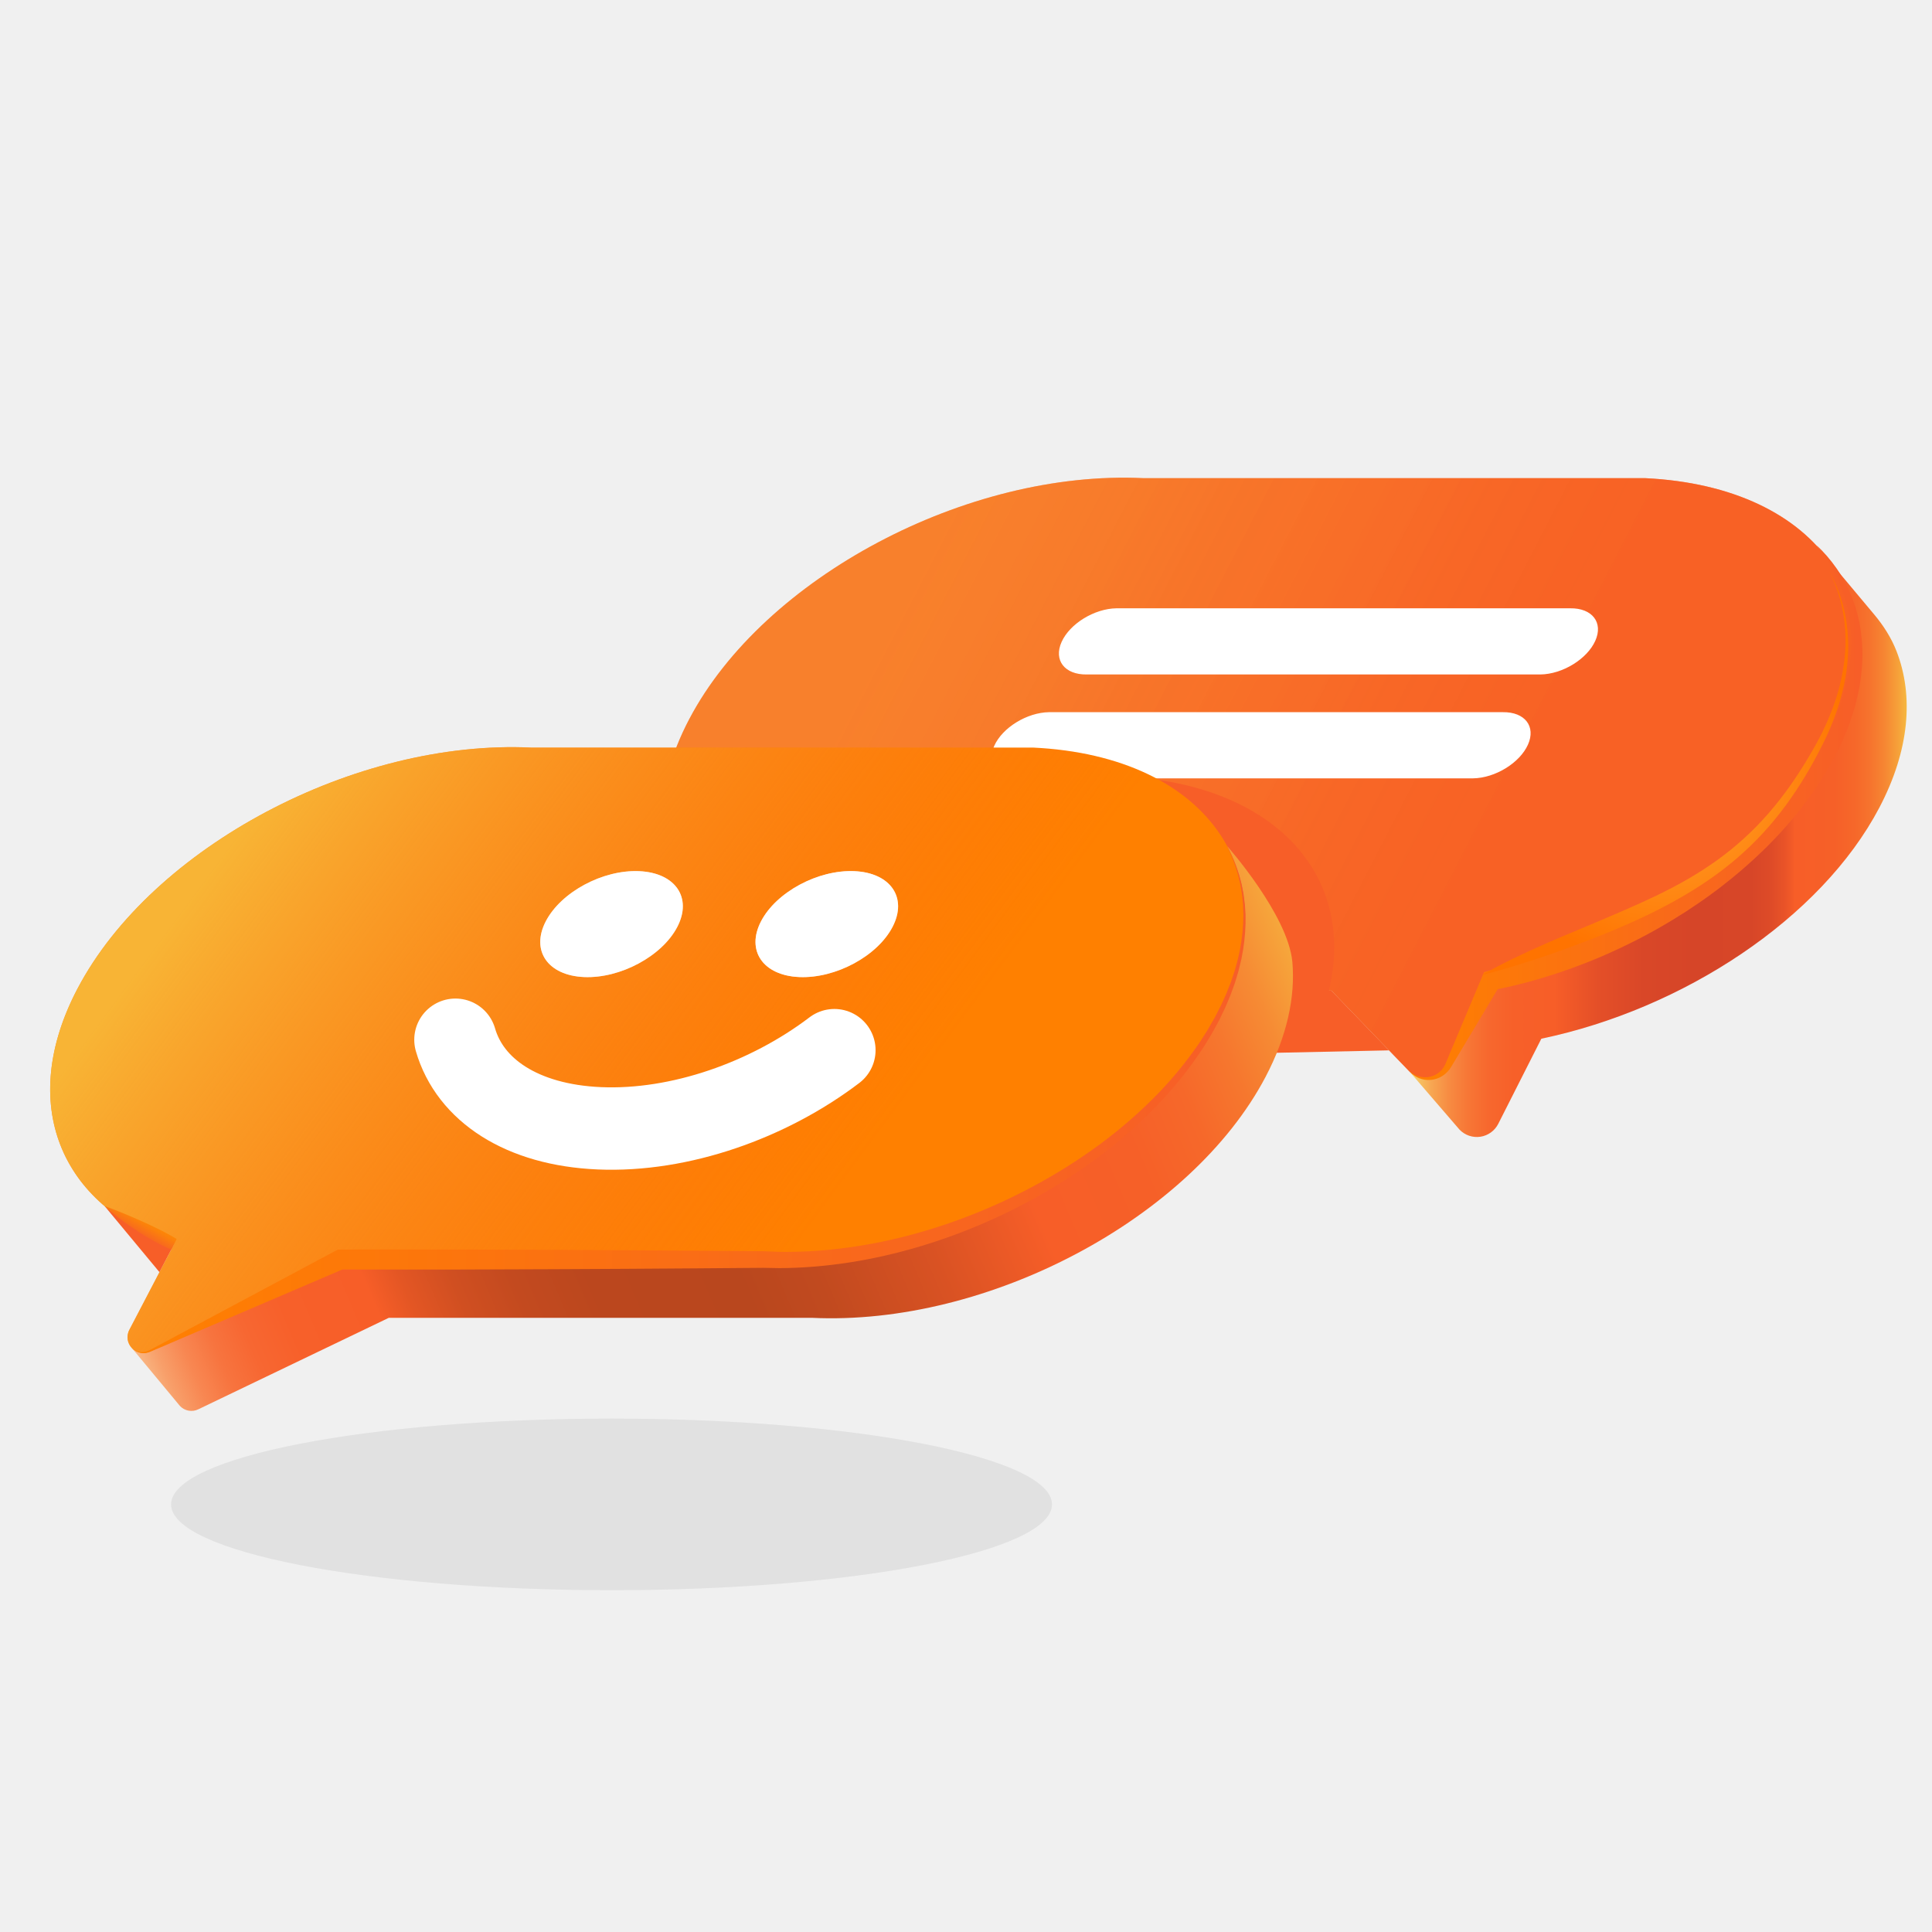
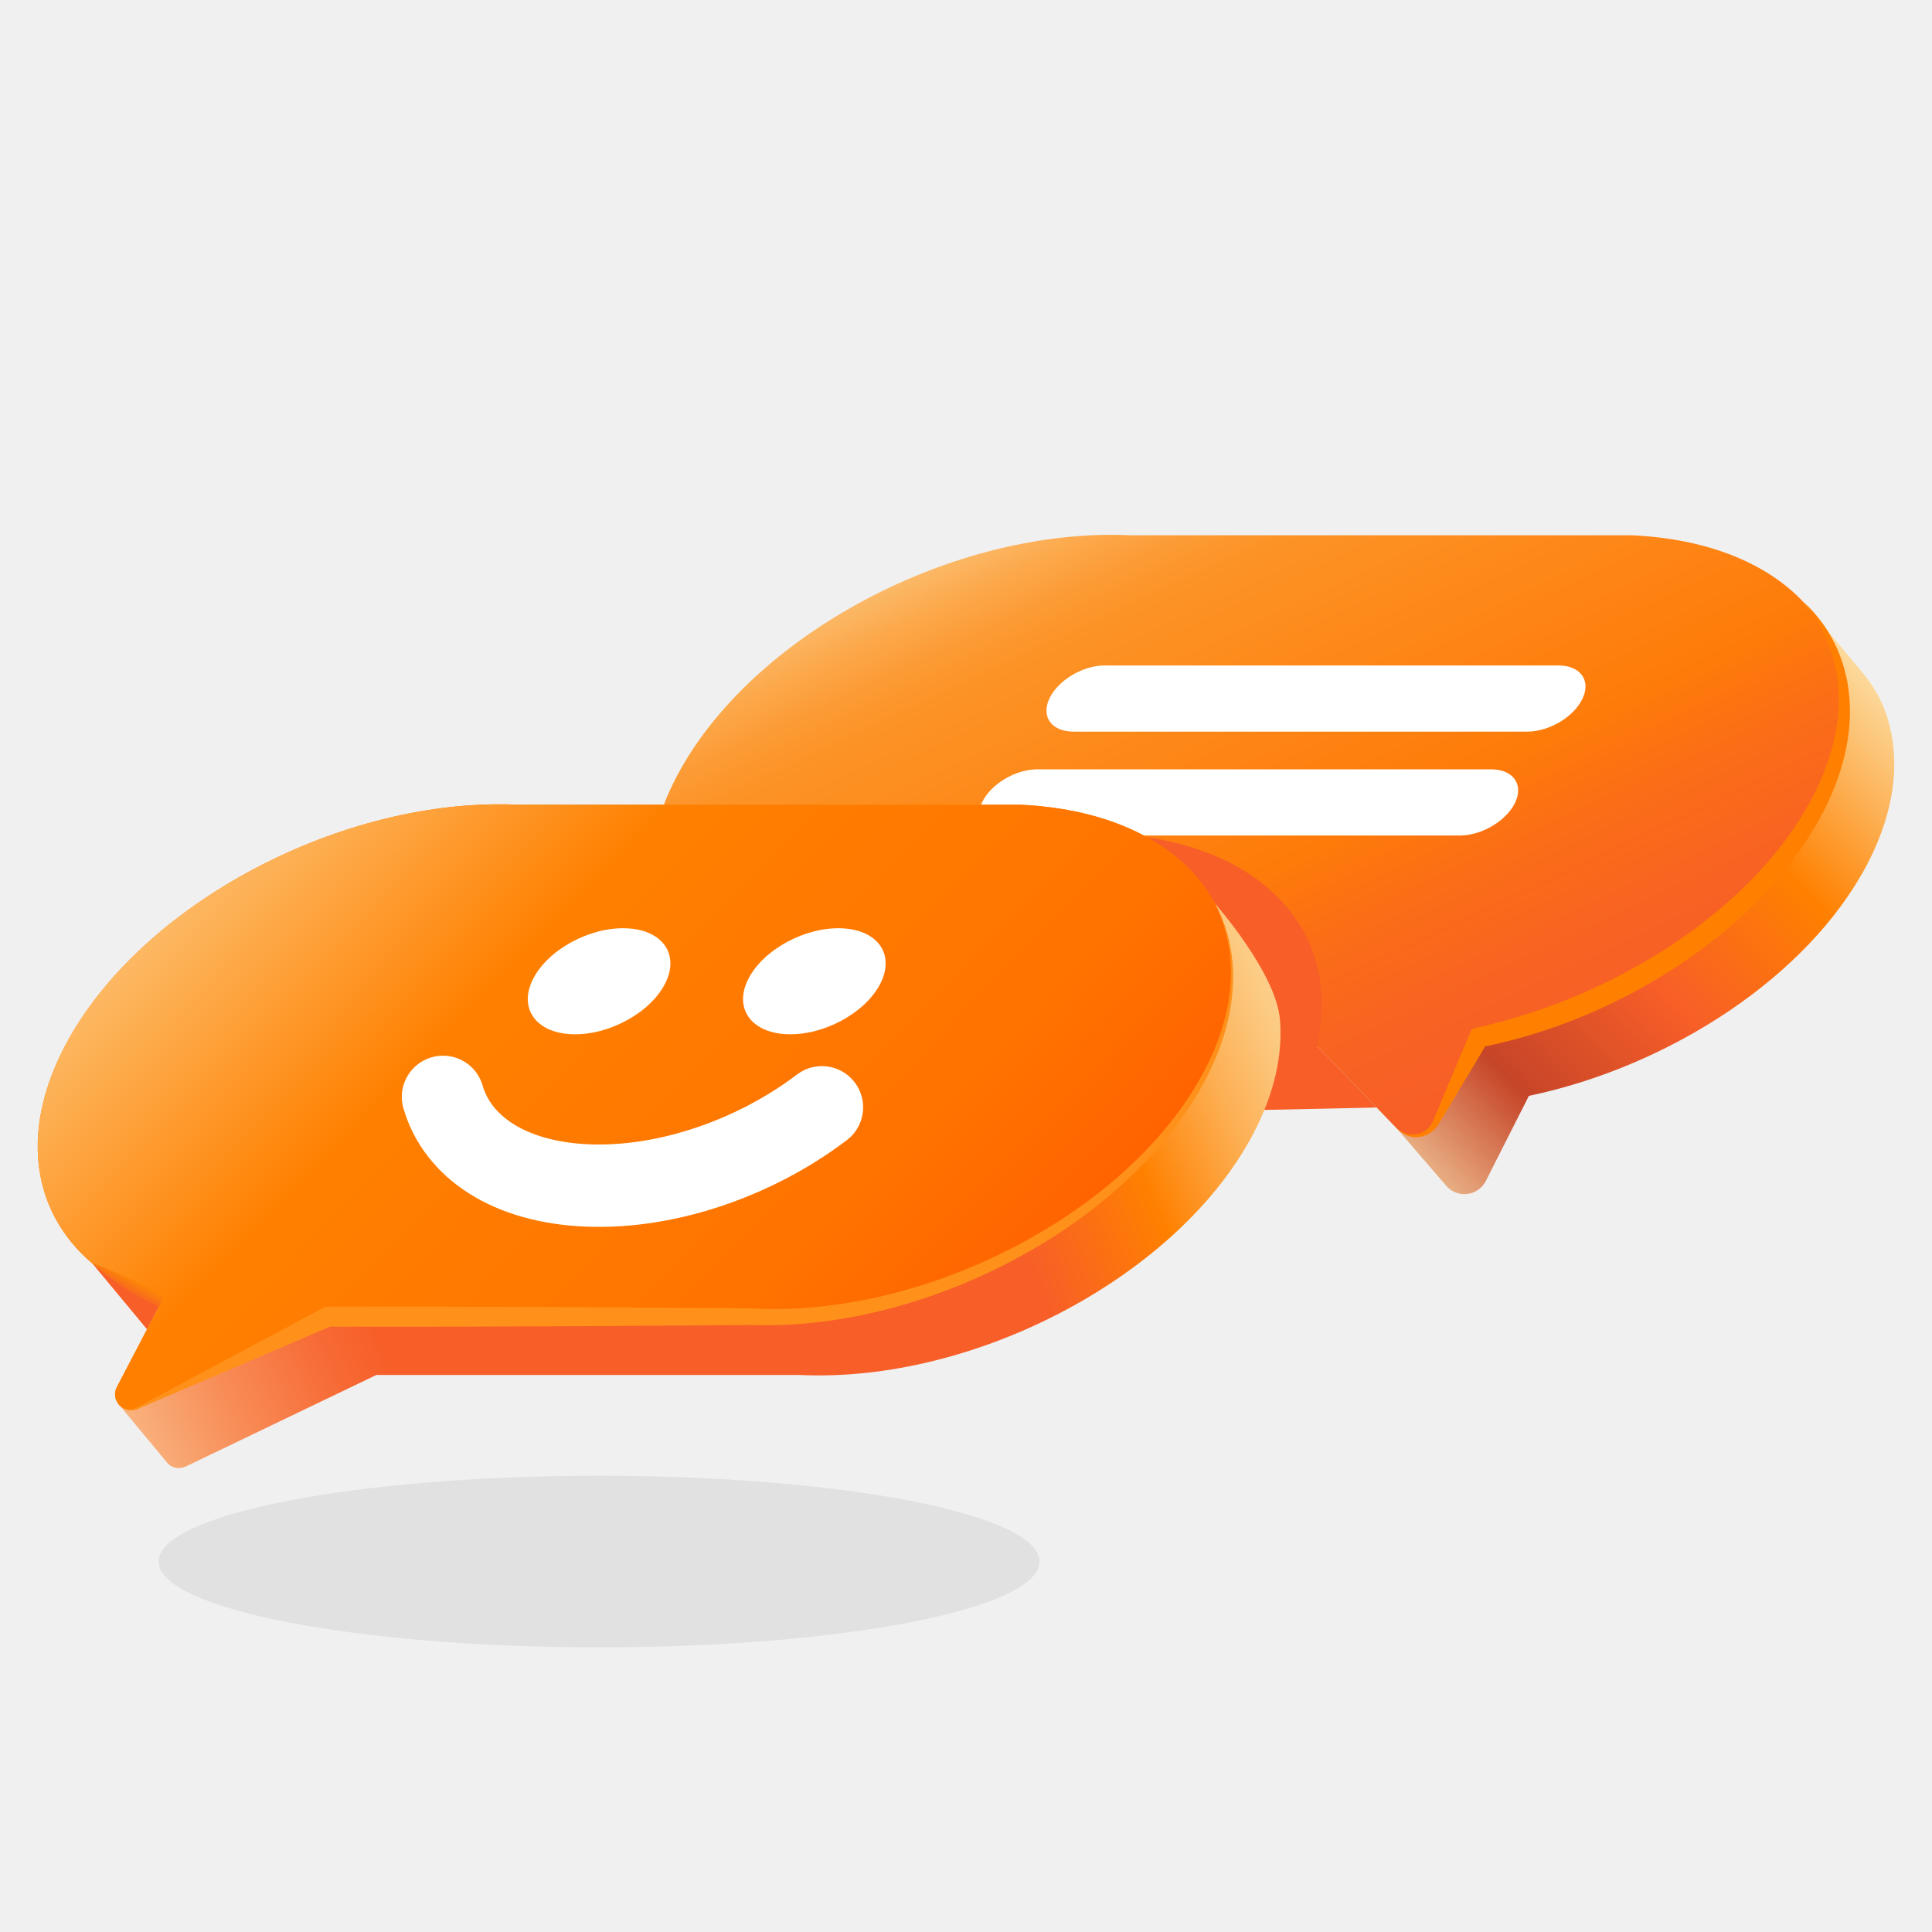
- <svg xmlns="http://www.w3.org/2000/svg" xmlns:xlink="http://www.w3.org/1999/xlink" width="200" height="200">
+ <svg xmlns="http://www.w3.org/2000/svg" width="200" height="200">
  <defs>
-     <linearGradient id="g" x1="72.504" y1="104.842" x2="64.467" y2="96.821" gradientUnits="userSpaceOnUse">
+     <linearGradient id="a" x1="146.913" y1="119.825" x2="110.395" y2="42.272" gradientUnits="userSpaceOnUse">
+       <stop offset=".014" stop-color="#f75e28" />
+       <stop offset=".147" stop-color="#f86223" />
+       <stop offset=".295" stop-color="#fb6e16" />
+       <stop offset=".392" stop-color="#fe7b09" />
+       <stop offset=".706" stop-color="#fd9022" />
+       <stop offset=".748" stop-color="#fc9327" />
+       <stop offset=".798" stop-color="#fc9b35" />
+       <stop offset=".853" stop-color="#fcaa4e" />
+       <stop offset=".911" stop-color="#fbbe70" />
+       <stop offset=".97" stop-color="#fbd89b" />
+       <stop offset="1" stop-color="#fbe7b4" />
+     </linearGradient>
+     <linearGradient id="b" x1="126.916" y1="138.209" x2="197.861" y2="69.597" gradientUnits="userSpaceOnUse">
+       <stop offset=".206" stop-color="#fbe7b4" />
+       <stop offset=".4" stop-color="#c64528" />
+       <stop offset=".577" stop-color="#f75e28" />
+       <stop offset=".76" stop-color="#ff8000" />
+       <stop offset=".996" stop-color="#fbe7b4" />
+     </linearGradient>
+     <linearGradient id="d" x1="-79.787" y1="103.2" x2="60.451" y2="162.419" gradientTransform="matrix(-1 0 0 1 65.478 0)" gradientUnits="userSpaceOnUse">
+       <stop offset="0" stop-color="#fbe7b4" />
+       <stop offset=".024" stop-color="#fbe3ad" />
+       <stop offset=".057" stop-color="#fbd89b" />
+       <stop offset=".096" stop-color="#fcc77d" />
+       <stop offset=".14" stop-color="#fdaf53" />
+       <stop offset=".186" stop-color="#fe911e" />
+       <stop offset=".21" stop-color="#ff8000" />
+       <stop offset=".306" stop-color="#f75e28" />
+       <stop offset=".73" stop-color="#f75e28" />
+       <stop offset=".77" stop-color="#f76a35" />
+       <stop offset=".844" stop-color="#f88d58" />
+       <stop offset=".943" stop-color="#f9c490" />
+       <stop offset="1" stop-color="#fbe7b4" />
+     </linearGradient>
+     <linearGradient id="e" x1="95.057" y1="109.111" x2="83.526" y2="101.037" gradientUnits="userSpaceOnUse">
+       <stop offset="0" stop-color="#fdf3d9" stop-opacity="0" />
+       <stop offset=".921" stop-color="#fff" stop-opacity=".79" />
+     </linearGradient>
+     <linearGradient id="f" x1="71.215" y1="110.758" x2="63.178" y2="102.738" gradientUnits="userSpaceOnUse">
      <stop offset=".27" stop-color="#fdf3d9" stop-opacity="0" />
      <stop offset=".921" stop-color="#fff" stop-opacity=".79" />
    </linearGradient>
-     <linearGradient id="b" x1="146.307" y1="87.094" x2="197.77" y2="87.094" gradientUnits="userSpaceOnUse">
-       <stop offset="0" stop-color="#f8ce69" />
-       <stop offset=".007" stop-color="#f7c564" />
-       <stop offset=".038" stop-color="#f7a551" />
-       <stop offset=".072" stop-color="#f78b42" />
-       <stop offset=".109" stop-color="#f77736" />
-       <stop offset=".15" stop-color="#f7682e" />
-       <stop offset=".201" stop-color="#f76029" />
-       <stop offset=".284" stop-color="#f75e28" />
-       <stop offset=".288" stop-color="#f65d28" />
-       <stop offset=".373" stop-color="#e44f28" />
-       <stop offset=".463" stop-color="#d94728" />
-       <stop offset=".566" stop-color="#d64528" />
-       <stop offset=".679" stop-color="#d74628" />
-       <stop offset=".72" stop-color="#de4b28" />
-       <stop offset=".749" stop-color="#ea5428" />
-       <stop offset=".768" stop-color="#f75e28" />
-       <stop offset=".848" stop-color="#f66028" />
-       <stop offset=".89" stop-color="#f6682a" />
-       <stop offset=".922" stop-color="#f6752e" />
-       <stop offset=".95" stop-color="#f68833" />
-       <stop offset=".974" stop-color="#f6a039" />
-       <stop offset=".997" stop-color="#f6be42" />
-       <stop offset=".999" stop-color="#f6c243" />
+     <linearGradient id="g" x1="107.443" y1="156.313" x2="12.573" y2="64.078" gradientUnits="userSpaceOnUse">
+       <stop offset=".075" stop-color="#ff5b00" />
+       <stop offset=".135" stop-color="#ff6300" />
+       <stop offset=".277" stop-color="#ff7300" />
+       <stop offset=".591" stop-color="#ff8000" />
+       <stop offset=".871" stop-color="#fcc87e" />
+       <stop offset="1" stop-color="#fbe7b4" />
    </linearGradient>
-     <linearGradient id="j" x1="145.92" y1="84.121" x2="192.796" y2="84.121" xlink:href="#a" />
-     <linearGradient id="e" x1="-81.076" y1="97.283" x2="59.162" y2="156.503" gradientTransform="matrix(-1 0 0 1 65.478 0)" gradientUnits="userSpaceOnUse">
-       <stop offset=".058" stop-color="#f6c243" />
-       <stop offset=".083" stop-color="#f6a53b" />
-       <stop offset=".114" stop-color="#f68b34" />
-       <stop offset=".148" stop-color="#f6772e" />
-       <stop offset=".186" stop-color="#f6682a" />
-       <stop offset=".232" stop-color="#f66028" />
-       <stop offset=".309" stop-color="#f75e28" />
-       <stop offset=".386" stop-color="#d95223" />
-       <stop offset=".464" stop-color="#c14a1f" />
-       <stop offset=".513" stop-color="#b9471e" />
-       <stop offset=".607" stop-color="#bb471e" />
-       <stop offset=".655" stop-color="#c34a1f" />
-       <stop offset=".693" stop-color="#d04f21" />
-       <stop offset=".725" stop-color="#e35624" />
-       <stop offset=".749" stop-color="#f75e28" />
-       <stop offset=".807" stop-color="#f7602a" />
-       <stop offset=".837" stop-color="#f76732" />
-       <stop offset=".86" stop-color="#f7743f" />
-       <stop offset=".88" stop-color="#f88752" />
-       <stop offset=".898" stop-color="#f89f6a" />
-       <stop offset=".914" stop-color="#f9bc89" />
-       <stop offset=".928" stop-color="#fadfac" />
-       <stop offset=".931" stop-color="#fbe7b4" />
-     </linearGradient>
-     <linearGradient id="f" x1="96.346" y1="103.194" x2="84.815" y2="95.12" gradientUnits="userSpaceOnUse">
-       <stop offset="0" stop-color="#fdf3d9" stop-opacity="0" />
-       <stop offset=".921" stop-color="#fff" stop-opacity=".79" />
-     </linearGradient>
-     <linearGradient id="c" x1="161.832" y1="92.262" x2="95.52" y2="58.045" gradientUnits="userSpaceOnUse">
-       <stop offset=".113" stop-color="#f75e28" stop-opacity=".5" />
-       <stop offset=".346" stop-color="#f66a2b" stop-opacity=".474" />
-       <stop offset=".668" stop-color="#f68e35" stop-opacity=".403" />
-       <stop offset="1" stop-color="#f6c243" stop-opacity=".3" />
-     </linearGradient>
-     <linearGradient id="h" x1="109.949" y1="141.973" x2="21.09" y2="76.191" gradientUnits="userSpaceOnUse">
-       <stop offset=".27" stop-color="#f75e28" stop-opacity="0" />
-       <stop offset=".921" stop-color="#f6c243" stop-opacity=".79" />
-     </linearGradient>
-     <linearGradient id="a" x1="13.613" y1="113.81" x2="128.945" y2="113.81" gradientUnits="userSpaceOnUse">
-       <stop offset="0" stop-color="#ff8000" />
-       <stop offset=".575" stop-color="#f96a19" />
-       <stop offset=".999" stop-color="#f75e28" />
-     </linearGradient>
-     <linearGradient id="i" x1="13.92" y1="127.771" x2="15.002" y2="125.816" gradientUnits="userSpaceOnUse">
+     <linearGradient id="h" x1="12.631" y1="133.687" x2="13.713" y2="131.733" gradientUnits="userSpaceOnUse">
      <stop offset="0" stop-color="#f75e28" />
      <stop offset=".197" stop-color="#f86a1d" />
      <stop offset=".643" stop-color="#fc820a" />
      <stop offset=".919" stop-color="#fe8b03" />
    </linearGradient>
-     <radialGradient id="k" cx="172.364" cy="80.028" fx="172.364" fy="80.028" r="19.962" gradientUnits="userSpaceOnUse">
-       <stop offset="0" stop-color="#ffce69" />
-       <stop offset=".038" stop-color="#ffc25a" />
-       <stop offset=".124" stop-color="#ffad40" />
-       <stop offset=".212" stop-color="#ff9e2d" />
-       <stop offset=".302" stop-color="#ff9521" />
-       <stop offset=".397" stop-color="#ff931e" />
-       <stop offset="1" stop-color="#ff7300" />
-     </radialGradient>
-     <clipPath id="d">
-       <path d="M69.596 80.575c5.113-16.549 28.297-25.673 46.54-24.798h51.954c18.244.876 26.786 13.462 19.079 28.112-7.707 14.65-28.745 25.817-46.989 24.941H96.408l-19.717 9.469c-1.433.688-2.917-.846-2.18-2.255l4.62-8.847c-11.753-3.979-13.517-13.736-9.535-26.622z" fill="none" />
+     <clipPath id="c">
+       <path d="M68.307 86.492c5.113-16.55 28.297-25.674 46.54-24.798h51.954c18.244.876 26.786 13.462 19.079 28.112-7.707 14.65-28.745 25.816-46.989 24.94H95.12l-19.717 9.47c-1.433.688-2.917-.846-2.18-2.256l4.62-8.846c-11.753-3.979-13.517-13.736-9.535-26.622z" fill="none" />
    </clipPath>
  </defs>
-   <ellipse cx="63.307" cy="155.736" rx="45.594" ry="8.881" fill="#090909" opacity=".07" />
-   <path fill="#f75e28" d="M137.83 102.55h-12.735l6.447 6.447 12.25-.264-5.963-6.183z" />
-   <path d="M71.353 74.438c7.707-14.65 28.745-25.816 46.989-24.94h51.953c18.244.875 26.786 13.461 19.079 28.112-6.05 11.498-20.31 20.847-34.987 23.916l-4.46 8.811a2.486 2.486 0 0 1-4.007.603l-8.09-8.39H90.431c-18.244-.875-26.786-13.462-19.079-28.112z" fill="#f96422" />
-   <path d="M188.05 56.486c4.845 5.22 5.68 12.842 1.324 21.124-6.05 11.498-20.31 20.847-34.987 23.916l-4.46 8.811a2.486 2.486 0 0 1-4.007.603l5.172 6.002a2.486 2.486 0 0 0 4.007-.603l4.46-8.812c14.677-3.068 28.938-12.417 34.988-23.916 3.132-5.954 3.58-11.568 1.784-16.193-.539-1.386-1.348-2.651-2.302-3.791l-5.98-7.141z" fill="url(#b)" />
-   <path d="M71.353 74.438c7.707-14.65 28.745-25.816 46.989-24.94h51.953c18.244.875 26.786 13.461 19.079 28.112-6.05 11.498-20.31 20.847-34.987 23.916l-4.46 8.811a2.486 2.486 0 0 1-4.007.603l-8.09-8.39H90.431c-18.244-.875-26.786-13.462-19.079-28.112z" fill="url(#c)" />
-   <path d="M112.5 69.821c-2.288.033-3.454-1.473-2.605-3.365s3.392-3.452 5.68-3.485h46.965c2.287-.033 3.453 1.473 2.604 3.365-.848 1.892-3.391 3.452-5.678 3.485H112.5zM105.528 80.574c-2.288.034-3.454-1.473-2.605-3.365.849-1.891 3.391-3.452 5.679-3.485h46.966c2.287-.033 3.453 1.474 2.604 3.365s-3.391 3.452-5.679 3.485h-46.965z" fill="#fff" />
-   <g clip-path="url(#d)">
-     <path d="M17.26 105.32c7.707-14.65 28.745-25.817 46.989-24.941h51.953c18.244.876 26.786 13.462 19.079 28.112-7.707 14.65-28.745 25.816-46.989 24.94H44.52l-19.717 9.47c-1.433.688-2.917-.846-2.18-2.256l4.62-8.846c-11.753-3.979-16.262-14.543-9.983-26.48z" fill="#f75e28" />
+   <ellipse cx="62.019" cy="161.652" rx="45.594" ry="8.881" fill="#090909" opacity=".07" />
+   <path fill="#f75e28" d="M136.54 108.467h-12.734l6.447 6.446 12.25-.264-5.963-6.182z" />
+   <path d="M70.064 80.355c7.707-14.65 28.745-25.816 46.989-24.94h51.953c18.244.875 26.786 13.461 19.079 28.111-6.05 11.499-20.31 20.848-34.987 23.916l-4.46 8.812a2.486 2.486 0 0 1-4.007.603l-8.09-8.39H89.142c-18.244-.876-26.786-13.462-19.079-28.112z" fill="url(#a)" />
+   <path d="M186.76 62.403c4.846 5.22 5.682 12.842 1.325 21.123-6.05 11.499-20.31 20.848-34.987 23.916l-4.46 8.812a2.486 2.486 0 0 1-4.007.603l5.172 6.001a2.486 2.486 0 0 0 4.007-.603l4.46-8.811c14.677-3.068 28.938-12.418 34.988-23.916 3.132-5.955 3.58-11.568 1.784-16.193-.539-1.386-1.348-2.651-2.302-3.791l-5.98-7.141z" fill="url(#b)" />
+   <path d="M111.21 75.738c-2.287.033-3.453-1.473-2.604-3.365.85-1.892 3.392-3.452 5.68-3.485h46.965c2.287-.033 3.453 1.473 2.604 3.365-.848 1.891-3.391 3.452-5.678 3.485H111.21zM104.239 86.491c-2.288.033-3.454-1.473-2.605-3.365.849-1.892 3.391-3.452 5.679-3.485h46.966c2.287-.033 3.453 1.473 2.604 3.365-.849 1.892-3.391 3.452-5.679 3.485H104.24z" fill="#fff" />
+   <g clip-path="url(#c)">
+     <path d="M15.971 111.236c7.707-14.65 28.745-25.816 46.989-24.94h51.953c18.244.875 26.786 13.462 19.079 28.112-7.707 14.65-28.745 25.816-46.989 24.94H43.231l-19.717 9.47c-1.433.687-2.917-.847-2.18-2.256l4.62-8.847c-11.753-3.978-16.262-14.542-9.983-26.479z" fill="#f75e28" />
  </g>
-   <path d="M8.031 102.332c7.707-14.65 28.745-25.816 46.989-24.94h51.953c18.244.875 26.786 13.461 19.079 28.112-7.708 14.65-28.745 25.816-46.989 24.94H35.291l-19.717 9.47c-1.433.687-2.917-.847-2.18-2.256l4.62-8.847C6.26 124.833 1.751 114.268 8.03 102.332z" fill="#ff8000" />
-   <path d="M13.67 139.572a1.623 1.623 0 0 0 1.904.341l19.717-9.469h43.772c18.244.876 39.281-10.29 46.989-24.94 3.53-6.712 3.651-12.99.99-17.908 0 0 6.27 7.067 6.741 11.967.32 3.647-.552 7.695-2.772 11.915-7.707 14.65-28.745 25.817-46.989 24.941H40.251l-19.718 9.469a1.623 1.623 0 0 1-1.904-.341l-4.959-5.975z" fill="url(#e)" />
-   <path d="m18.013 128.811-1.505 2.883-5.672-6.834s2.958 2.427 7.177 3.951z" fill="#f75e28" />
-   <path d="M88.436 90.182c-3.76-.16-8.082 2.164-9.654 5.192-1.572 3.027.202 5.61 3.963 5.77 3.76.16 8.082-2.164 9.654-5.191 1.572-3.027-.202-5.611-3.963-5.771z" fill="url(#f)" />
-   <path d="M66.153 90.182c-3.76-.16-8.082 2.164-9.654 5.192-1.572 3.027.202 5.61 3.963 5.77 3.76.16 8.082-2.164 9.654-5.191 1.572-3.027-.202-5.611-3.963-5.771z" fill="url(#g)" />
-   <path d="M8.031 102.332c7.707-14.65 28.745-25.816 46.989-24.94h51.953c18.244.875 26.786 13.461 19.079 28.112-7.708 14.65-28.745 25.816-46.989 24.94H35.291l-19.717 9.47c-1.433.687-2.917-.847-2.18-2.256l4.62-8.847C6.26 124.833 1.751 114.268 8.03 102.332z" fill="url(#h)" />
-   <path d="M88.436 90.182c-3.76-.16-8.082 2.164-9.654 5.192-1.572 3.027.202 5.61 3.963 5.77 3.76.16 8.082-2.164 9.654-5.191 1.572-3.027-.202-5.611-3.963-5.771zM66.153 90.182c-3.76-.16-8.082 2.164-9.654 5.192-1.572 3.027.202 5.61 3.963 5.77 3.76.16 8.082-2.164 9.654-5.191 1.572-3.027-.202-5.611-3.963-5.771z" fill="#fff" />
-   <path d="M13.613 139.514a1.688 1.688 0 0 0 1.15.565l.089.004c.239 0 .48-.053.702-.147h.002l.848-.364 1.377-.59c.46-.196.918-.393 1.377-.59.46-.196.918-.393 1.377-.59l1.377-.589 1.377-.59 1.377-.59 1.377-.589 1.377-.59 1.376-.589 1.377-.59c.46-.196.918-.393 1.377-.59l1.377-.589 1.377-.59 1.141-.488 3.48.008h7.383c1.23-.005 2.46-.01 3.691-.013l7.383-.026 7.383-.038 7.384-.05 6.835-.054h.002l1.732.03c2.113-.009 4.22-.169 6.304-.455 2.478-.339 4.925-.859 7.325-1.533a59.433 59.433 0 0 0 7.045-2.474 60.664 60.664 0 0 0 6.676-3.32 56.377 56.377 0 0 0 6.197-4.136 49.781 49.781 0 0 0 5.55-4.963 40.628 40.628 0 0 0 4.654-5.806c.167-.239.315-.49.466-.74l.454-.746c.078-.123.147-.252.216-.38l.209-.384.416-.768v-.002l.428-.891c.07-.15.146-.296.21-.447l.193-.456.192-.455c.064-.152.13-.303.183-.46l.337-.928c.056-.144.096-.292.142-.439l.134-.44.134-.442c.042-.147.075-.298.113-.447.071-.299.15-.595.215-.895l.168-.906c.195-1.213.29-2.441.26-3.668l-.03-.469-.038-.585c-.023-.233-.064-.504-.103-.814-.03-.311-.111-.655-.186-1.038l-.06-.294c-.021-.1-.053-.2-.08-.304l-.179-.648a16.236 16.236 0 0 0-1.277-3.004 16.183 16.183 0 0 1 1.18 3.032l.157.649c.023.104.052.204.07.304l.05.293c.062.382.134.723.156 1.032.03.308.063.577.08.808l.02.579.018.463a19.769 19.769 0 0 1-.356 3.606l-.19.887c-.071.293-.158.583-.236.875-.041.145-.077.292-.123.436l-.144.43-.144.43c-.049.142-.092.287-.15.427-.12.3-.239.602-.357.903-.057.152-.126.299-.193.446l-.2.443-.201.442c-.068.147-.147.289-.22.434l-.443.863-.001.002-.429.745-.214.372c-.07.124-.14.249-.22.368l-.463.723c-.155.241-.306.484-.476.715a39.928 39.928 0 0 1-4.706 5.595 48.906 48.906 0 0 1-5.566 4.745 57.482 57.482 0 0 1-6.173 3.923 59.46 59.46 0 0 1-6.606 3.125 58.086 58.086 0 0 1-6.93 2.283 52.811 52.811 0 0 1-7.151 1.352 46.456 46.456 0 0 1-6.095.322l-1.703-.063h-.002l-6.84-.054-7.389-.05-7.39-.038-7.39-.026-3.696-.012h-3.695l-7.39.006h-.237l-.21.102h-.002l-1.32.706-1.321.706-1.321.706-1.321.706-1.321.706-1.321.706-1.321.706-1.321.706-1.321.706-1.321.706-1.321.706-1.321.706-1.321.706-1.321.706-.814.435-.002.001a1.67 1.67 0 0 1-.63.19l-.083.003a.807.807 0 0 1-.104-.001 1.639 1.639 0 0 1-1.047-.453z" fill="url(#a)" />
-   <path d="M10.836 124.86c.127.12.224.207.29.264l.098.086c.13.116.265.224.398.336.133.111.27.217.405.325.135.108.272.213.41.316l.415.31c.14.1.279.203.42.301l.424.295.429.287c.144.095.287.19.433.282.145.092.29.185.436.273.147.09.295.178.442.265.148.088.298.172.448.256a19.025 19.025 0 0 0 .912.479c.154.076.31.148.466.22l.118.052c.079.035.197.086.358.15v-.001l.034-.068.035-.069.069-.136.137-.272.138-.272.138-.273a8.098 8.098 0 0 0-.327-.2l-.11-.064-.445-.248a22.79 22.79 0 0 0-.45-.24c-.15-.077-.3-.155-.453-.231l-.457-.225c-.153-.074-.306-.148-.46-.22l-.464-.214-.466-.21-.468-.208-.47-.205-.472-.202-.476-.197a19.785 19.785 0 0 0-.477-.194c-.16-.062-.319-.13-.481-.19-.162-.06-.322-.125-.485-.183l-.122-.045a14.46 14.46 0 0 0-.37-.13z" fill="url(#i)" />
-   <path d="M47.148 107.634c1.507 5.204 6.862 8.824 14.903 9.167 8.344.355 17.508-2.909 24.323-8.088" fill="none" stroke="#fff" stroke-linecap="round" stroke-miterlimit="10" stroke-width="8.529" />
-   <path d="M188.05 56.441c.859 1.088 1.391 1.97 1.712 2.573.164.3.272.531.35.682.074.153.108.232.108.232.068.155.143.308.206.465l.19.472c.114.32.231.637.328.96.2.645.362 1.3.468 1.963a16.66 16.66 0 0 1 .217 3.429l-.036.573a19.96 19.96 0 0 1-.709 3.937c-.085.323-.194.64-.292.96-.05.159-.11.315-.164.474-.056.157-.108.316-.17.471-.122.313-.24.625-.375.932-.067.154-.129.31-.198.462l-.21.457a9.594 9.594 0 0 1-.202.426l-.21.424c-.142.28-.293.557-.44.836v.002l-.53.929c-.18.307-.374.607-.56.91a36.787 36.787 0 0 1-2.365 3.274 42.717 42.717 0 0 1-2.71 3.007 44.381 44.381 0 0 1-2.972 2.757c-.26.217-.513.44-.778.651l-.793.634c-.266.21-.539.41-.808.616l-.405.306-.413.296c-.276.196-.545.401-.826.591l-.837.575c-.28.19-.568.371-.85.557l-.427.277-.433.266c-.29.177-.575.36-.868.53l-.878.512c-.292.172-.592.33-.888.496l-.445.246c-.148.081-.3.159-.45.238a57.6 57.6 0 0 1-3.655 1.784l-.931.409-.94.39c-.156.064-.312.132-.47.193l-.474.184c-.317.12-.63.25-.95.363l-.957.345c-.318.115-.642.216-.963.326l-.481.163-.486.152c-.323.1-.646.203-.971.3-1.3.379-2.611.723-3.932 1.022h-.001l-.55.165-.16.38c-.12.282-.237.564-.356.845l-.355.844-.354.844-.355.844-.355.844-.355.844-.355.843-.355.844-.355.844-.354.844-.289.685v.002a2.234 2.234 0 0 1-1.245 1.215l-.07.03-.074.021-.147.043c-.1.026-.202.037-.304.056a2.372 2.372 0 0 1-1.102-.141l-.204-.092a2.729 2.729 0 0 1-.562-.379c.203.228.384.377.513.463l.198.125c.35.194.754.305 1.167.318.116-.004.234 0 .35-.014l.175-.024.088-.013.085-.022c.322-.07.63-.213.907-.403.33-.225.612-.53.822-.88v-.002l.382-.638.47-.786.47-.785.47-.786.47-.786.47-.785.47-.786.47-.785.47-.786.47-.786.2-.335a.26.26 0 0 1-.002 0l-.002.001h.002l.016-.004.064-.013.517-.109c.345-.069.686-.153 1.028-.234.687-.154 1.364-.344 2.044-.526a57.691 57.691 0 0 0 4.018-1.292c.332-.115.658-.247.988-.37l.493-.188c.164-.063.326-.132.49-.197.325-.134.651-.264.976-.4l.965-.426a59.8 59.8 0 0 0 3.79-1.857 54.772 54.772 0 0 0 3.644-2.13l.447-.28.44-.292c.292-.197.588-.387.877-.588l.865-.606c.29-.2.568-.416.853-.624l.423-.316.416-.325c.276-.22.556-.433.828-.657l.814-.675c.271-.224.532-.462.799-.693a46.388 46.388 0 0 0 3.049-2.935 42.656 42.656 0 0 0 2.755-3.222 38.593 38.593 0 0 0 2.393-3.508c.188-.326.384-.647.565-.976l.532-.996.001-.002c.145-.3.295-.598.435-.9l.205-.457c.07-.151.137-.304.2-.459l.204-.493c.069-.164.127-.332.19-.498.13-.332.241-.67.355-1.008.06-.168.108-.34.16-.51.05-.171.106-.34.152-.513.09-.345.186-.688.26-1.038.322-1.39.498-2.817.51-4.246l-.006-.614a17.99 17.99 0 0 0-.152-1.827c-.034-.303-.096-.603-.146-.904-.028-.15-.064-.298-.097-.447a15.041 15.041 0 0 0-.781-2.462 13.905 13.905 0 0 0-.948-1.89s-.042-.077-.134-.227l-.178-.277c-.072-.11-.151-.241-.256-.382a15.05 15.05 0 0 0-2.049-2.366z" fill="url(#j)" />
-   <path d="M153.398 100.938c1.19-.294 2.062-.558 2.648-.726l.655-.197.218-.067a104.92 104.92 0 0 0 6.889-2.375c.567-.217 1.137-.431 1.702-.658.565-.228 1.13-.455 1.693-.69a72.23 72.23 0 0 0 3.344-1.502 55.194 55.194 0 0 0 3.26-1.71 42.668 42.668 0 0 0 3.13-1.959 39.13 39.13 0 0 0 1.494-1.09c.487-.378.966-.767 1.434-1.17.467-.402.921-.82 1.365-1.247.443-.429.871-.872 1.29-1.324.417-.453.818-.92 1.21-1.392.389-.477.767-.96 1.131-1.455a39.9 39.9 0 0 0 2.035-3.06 47.891 47.891 0 0 0 1.727-3.147l.001-.002a27.667 27.667 0 0 0 1.797-4.433c.452-1.5.758-3.045.866-4.606.018-.215.021-.43.033-.645.008-.216.007-.431.01-.646a18.97 18.97 0 0 0-.088-1.695 17.134 17.134 0 0 0-.26-1.675l-.064-.286a6.647 6.647 0 0 0-.086-.354c-.038-.142-.077-.308-.135-.494a14.909 14.909 0 0 0-1.353-3.215 15.19 15.19 0 0 1 1.227 3.25c.05.186.084.352.116.493.033.14.057.259.073.354l.053.284c.094.55.162 1.106.201 1.662.035.557.044 1.115.03 1.672-.011.211-.018.423-.033.634-.019.211-.029.422-.054.633a20.899 20.899 0 0 1-.985 4.49 27.127 27.127 0 0 1-1.89 4.292v.002a52.248 52.248 0 0 1-1.814 3.04 39.104 39.104 0 0 1-2.087 2.935c-.37.471-.753.931-1.145 1.383-.396.448-.8.889-1.218 1.316-.42.425-.847.841-1.289 1.242-.442.4-.894.79-1.357 1.166-.465.373-.938.736-1.421 1.085-.485.347-.979.682-1.48 1.006a41.672 41.672 0 0 1-3.098 1.798c-.53.279-1.066.547-1.604.81-.54.26-1.085.51-1.63.762-.546.25-1.096.492-1.647.735-.55.243-1.104.48-1.66.715-1.107.478-2.223.94-3.338 1.41-1.118.463-2.234.934-3.345 1.422a92.903 92.903 0 0 0-3.311 1.526l-.205.1-.614.304c-.542.279-1.36.685-2.42 1.299z" fill="url(#k)" />
+   <path d="M6.742 108.249c7.707-14.65 28.745-25.816 46.989-24.94h51.953c18.244.875 26.786 13.461 19.079 28.111-7.708 14.65-28.745 25.817-46.989 24.94H34.002l-19.717 9.47c-1.433.688-2.917-.846-2.18-2.255l4.62-8.847C4.97 130.749.462 120.185 6.741 108.249z" fill="#ff8000" />
+   <path d="M12.381 145.489a1.623 1.623 0 0 0 1.904.34l19.717-9.468h43.772c18.244.876 39.281-10.29 46.989-24.94 3.53-6.712 3.651-12.99.99-17.908 0 0 6.27 7.066 6.741 11.966.32 3.647-.552 7.696-2.772 11.916-7.707 14.65-28.745 25.816-46.989 24.94H38.962l-19.718 9.47a1.623 1.623 0 0 1-1.904-.341l-4.959-5.975z" fill="url(#d)" />
+   <path d="m16.724 134.728-1.505 2.882-5.672-6.833s2.958 2.427 7.177 3.951z" fill="#f75e28" />
+   <path d="M87.147 96.098c-3.76-.16-8.082 2.165-9.654 5.192-1.572 3.028.202 5.612 3.963 5.772 3.76.16 8.082-2.165 9.654-5.192 1.572-3.028-.202-5.612-3.963-5.772z" fill="url(#e)" />
+   <path d="M64.864 96.098c-3.76-.16-8.082 2.165-9.654 5.192-1.572 3.028.202 5.612 3.963 5.772 3.76.16 8.082-2.165 9.654-5.192 1.572-3.028-.202-5.612-3.963-5.772z" fill="url(#f)" />
+   <path d="M6.742 108.249c7.707-14.65 28.745-25.816 46.989-24.94h51.953c18.244.875 26.786 13.461 19.079 28.111-7.708 14.65-28.745 25.817-46.989 24.94H34.002l-19.717 9.47c-1.433.688-2.917-.846-2.18-2.255l4.62-8.847C4.97 130.749.462 120.185 6.741 108.249z" fill="url(#g)" />
+   <path d="M87.147 96.098c-3.76-.16-8.082 2.165-9.654 5.192-1.572 3.028.202 5.612 3.963 5.772 3.76.16 8.082-2.165 9.654-5.192 1.572-3.028-.202-5.612-3.963-5.772zM64.864 96.098c-3.76-.16-8.082 2.165-9.654 5.192-1.572 3.028.202 5.612 3.963 5.772 3.76.16 8.082-2.165 9.654-5.192 1.572-3.028-.202-5.612-3.963-5.772z" fill="#fff" />
+   <path d="M12.324 145.43a1.688 1.688 0 0 0 1.15.566l.089.004c.239-.001.48-.053.702-.147l.002-.001.848-.364c.46-.196.918-.393 1.377-.59l1.377-.589c.46-.196.918-.393 1.377-.59l1.377-.59L22 142.54l1.377-.59 1.377-.59 1.377-.589 1.376-.59 1.377-.589 1.377-.59 1.377-.59 1.377-.589 1.141-.489 3.48.009h3.691l3.692-.001 3.691-.013 7.383-.025 7.383-.038 7.384-.05 6.835-.054h.002l1.732.03c2.113-.01 4.22-.17 6.304-.455 2.478-.34 4.925-.86 7.325-1.534a59.433 59.433 0 0 0 7.045-2.473 60.664 60.664 0 0 0 6.676-3.32 56.377 56.377 0 0 0 6.197-4.136 49.781 49.781 0 0 0 5.55-4.964 40.628 40.628 0 0 0 4.654-5.806c.167-.238.315-.49.466-.739l.454-.746c.078-.123.147-.252.216-.38l.209-.384.416-.768v-.002l.428-.892c.07-.149.146-.295.21-.447l.193-.455.192-.456c.064-.151.13-.302.183-.459l.337-.929c.056-.143.096-.292.142-.438l.134-.441.134-.441c.042-.148.075-.298.113-.447.071-.299.15-.596.215-.896l.168-.906c.195-1.212.29-2.44.26-3.667l-.03-.469-.038-.585c-.023-.233-.064-.504-.103-.814-.03-.312-.111-.655-.186-1.038l-.06-.294c-.021-.1-.053-.2-.08-.304l-.179-.649a16.236 16.236 0 0 0-1.277-3.004 16.183 16.183 0 0 1 1.18 3.032l.157.65c.023.103.052.203.07.303l.05.294c.062.382.134.723.156 1.032.03.308.063.576.08.807l.02.58.018.463a19.769 19.769 0 0 1-.356 3.606l-.19.886c-.071.294-.158.584-.236.876-.041.145-.077.292-.123.436l-.144.43-.144.43c-.049.142-.092.287-.15.426-.12.301-.239.603-.357.904-.057.152-.126.299-.193.446l-.2.442-.201.443c-.068.147-.147.289-.22.433l-.443.864-.001.002-.429.744-.214.373c-.07.124-.14.248-.22.368l-.463.723c-.155.24-.306.484-.476.715a39.928 39.928 0 0 1-4.706 5.595 48.906 48.906 0 0 1-5.566 4.745 57.482 57.482 0 0 1-6.173 3.923 59.46 59.46 0 0 1-6.606 3.125 58.086 58.086 0 0 1-6.93 2.282 52.811 52.811 0 0 1-7.151 1.353 46.456 46.456 0 0 1-6.095.322l-1.703-.064h-.002l-6.84-.053-7.389-.05-7.39-.038-7.39-.026-3.696-.013h-3.695l-7.39.007h-.237l-.21.102h-.002l-1.32.706-1.321.706-1.321.706-1.321.706-1.321.706-1.321.706-1.321.706-1.321.706-1.321.706-1.321.706-1.321.706-1.321.706-1.321.706-1.321.706-.814.435h-.002a1.67 1.67 0 0 1-.63.19l-.083.003a.807.807 0 0 1-.104 0 1.639 1.639 0 0 1-1.047-.453z" fill="#ff911a" />
+   <path d="M9.547 130.777c.127.12.224.207.29.264l.098.086c.13.116.265.224.398.336.133.111.27.216.405.324.135.108.272.214.41.316l.415.31c.14.1.279.203.42.302l.424.294.429.288c.144.095.287.19.433.281.145.092.29.186.436.274.147.09.295.178.442.265.148.088.298.171.448.255a19.025 19.025 0 0 0 .912.48c.154.076.31.147.466.22l.118.051c.079.035.197.087.358.15l.034-.069.035-.068.069-.136.137-.272.138-.273.138-.272a8.098 8.098 0 0 0-.327-.2l-.11-.064-.445-.249a22.79 22.79 0 0 0-.45-.239c-.15-.077-.3-.156-.453-.231l-.457-.225c-.153-.074-.306-.149-.46-.22l-.464-.215-.466-.21-.468-.208-.47-.205-.472-.201-.476-.197a19.785 19.785 0 0 0-.477-.194c-.16-.062-.319-.13-.481-.19-.162-.06-.322-.125-.485-.183l-.122-.045a14.46 14.46 0 0 0-.37-.13z" fill="url(#h)" />
+   <path d="M45.86 113.55c1.506 5.205 6.86 8.825 14.902 9.167 8.344.355 17.508-2.908 24.323-8.087" fill="none" stroke="#fff" stroke-linecap="round" stroke-miterlimit="10" stroke-width="8.529" />
+   <path d="M186.76 62.358c.86 1.088 1.392 1.97 1.713 2.573.164.299.272.531.35.682.074.153.108.231.108.231.068.156.143.308.206.466l.19.472c.114.32.231.636.328.96.2.645.362 1.3.468 1.963a16.66 16.66 0 0 1 .217 3.429l-.036.573a19.96 19.96 0 0 1-.709 3.937c-.085.323-.194.64-.292.959-.05.16-.11.316-.164.474-.056.158-.108.317-.17.472-.122.312-.24.625-.375.932-.067.154-.129.31-.198.462l-.21.457a9.594 9.594 0 0 1-.202.426l-.21.423c-.142.281-.293.558-.44.837v.001l-.53.93c-.18.307-.374.606-.56.91a36.787 36.787 0 0 1-2.365 3.274 42.717 42.717 0 0 1-2.71 3.006 44.381 44.381 0 0 1-2.972 2.758c-.26.216-.513.44-.778.65l-.793.635c-.266.21-.539.41-.808.616l-.405.305-.413.297c-.276.196-.545.401-.826.591l-.837.575c-.28.19-.568.37-.85.557l-.427.277-.433.266c-.29.176-.575.36-.868.53l-.878.512c-.292.172-.592.33-.888.495l-.445.247c-.148.081-.3.158-.45.238a57.6 57.6 0 0 1-3.655 1.784l-.931.408-.94.39c-.156.065-.312.133-.47.194l-.474.184c-.317.12-.63.25-.95.363l-.957.345c-.318.115-.642.216-.963.326l-.481.163-.486.152c-.323.1-.646.203-.971.3-1.3.379-2.611.722-3.932 1.022h-.001l-.55.165-.16.38c-.12.282-.237.563-.356.845l-.355.844-.355.844-.354.844-.355.843-.355.844-.355.844-.355.844-.355.844-.354.844-.289.685v.002a2.234 2.234 0 0 1-1.245 1.215l-.07.03-.074.021-.147.043c-.1.026-.202.036-.304.056a2.372 2.372 0 0 1-1.102-.141l-.204-.092a2.729 2.729 0 0 1-.562-.379c.202.228.384.376.513.462l.198.126c.35.194.754.305 1.167.318.116-.005.234 0 .35-.014l.175-.025.088-.013.085-.022c.322-.07.63-.212.907-.402.33-.226.612-.53.822-.88v-.003l.382-.638.47-.785.47-.786.47-.785.47-.786.47-.786.47-.785.47-.786.47-.785.47-.786.2-.335a.26.26 0 0 1-.002 0h-.002.002l.016-.003.064-.014.517-.108c.345-.07.686-.154 1.028-.234.687-.154 1.364-.344 2.044-.526a57.691 57.691 0 0 0 4.018-1.292c.332-.116.658-.248.988-.37l.493-.188c.164-.063.326-.132.49-.198.325-.133.651-.264.976-.4l.965-.426a59.8 59.8 0 0 0 3.79-1.857 54.772 54.772 0 0 0 3.644-2.129l.447-.281.44-.292c.292-.196.588-.387.877-.587l.865-.606c.29-.2.568-.417.853-.624l.423-.316.416-.326c.276-.219.556-.432.828-.656l.814-.675c.271-.225.532-.463.799-.693a46.388 46.388 0 0 0 3.049-2.935 42.656 42.656 0 0 0 2.755-3.222 38.593 38.593 0 0 0 2.393-3.508c.188-.326.384-.647.565-.977l.532-.995.001-.002c.145-.3.295-.598.435-.9l.205-.457c.07-.152.137-.304.2-.46l.204-.492c.069-.164.127-.332.19-.499.13-.331.241-.67.355-1.007.06-.168.108-.34.16-.51.05-.171.106-.34.152-.513.09-.345.186-.689.26-1.038.322-1.39.498-2.818.51-4.246l-.006-.614a17.99 17.99 0 0 0-.152-1.827c-.034-.304-.096-.604-.146-.904-.028-.15-.064-.299-.097-.448a15.041 15.041 0 0 0-.781-2.462 13.905 13.905 0 0 0-.948-1.89s-.042-.077-.134-.226l-.178-.277c-.072-.11-.151-.242-.256-.383a15.05 15.05 0 0 0-2.049-2.365z" fill="#ff8000" />
</svg>
